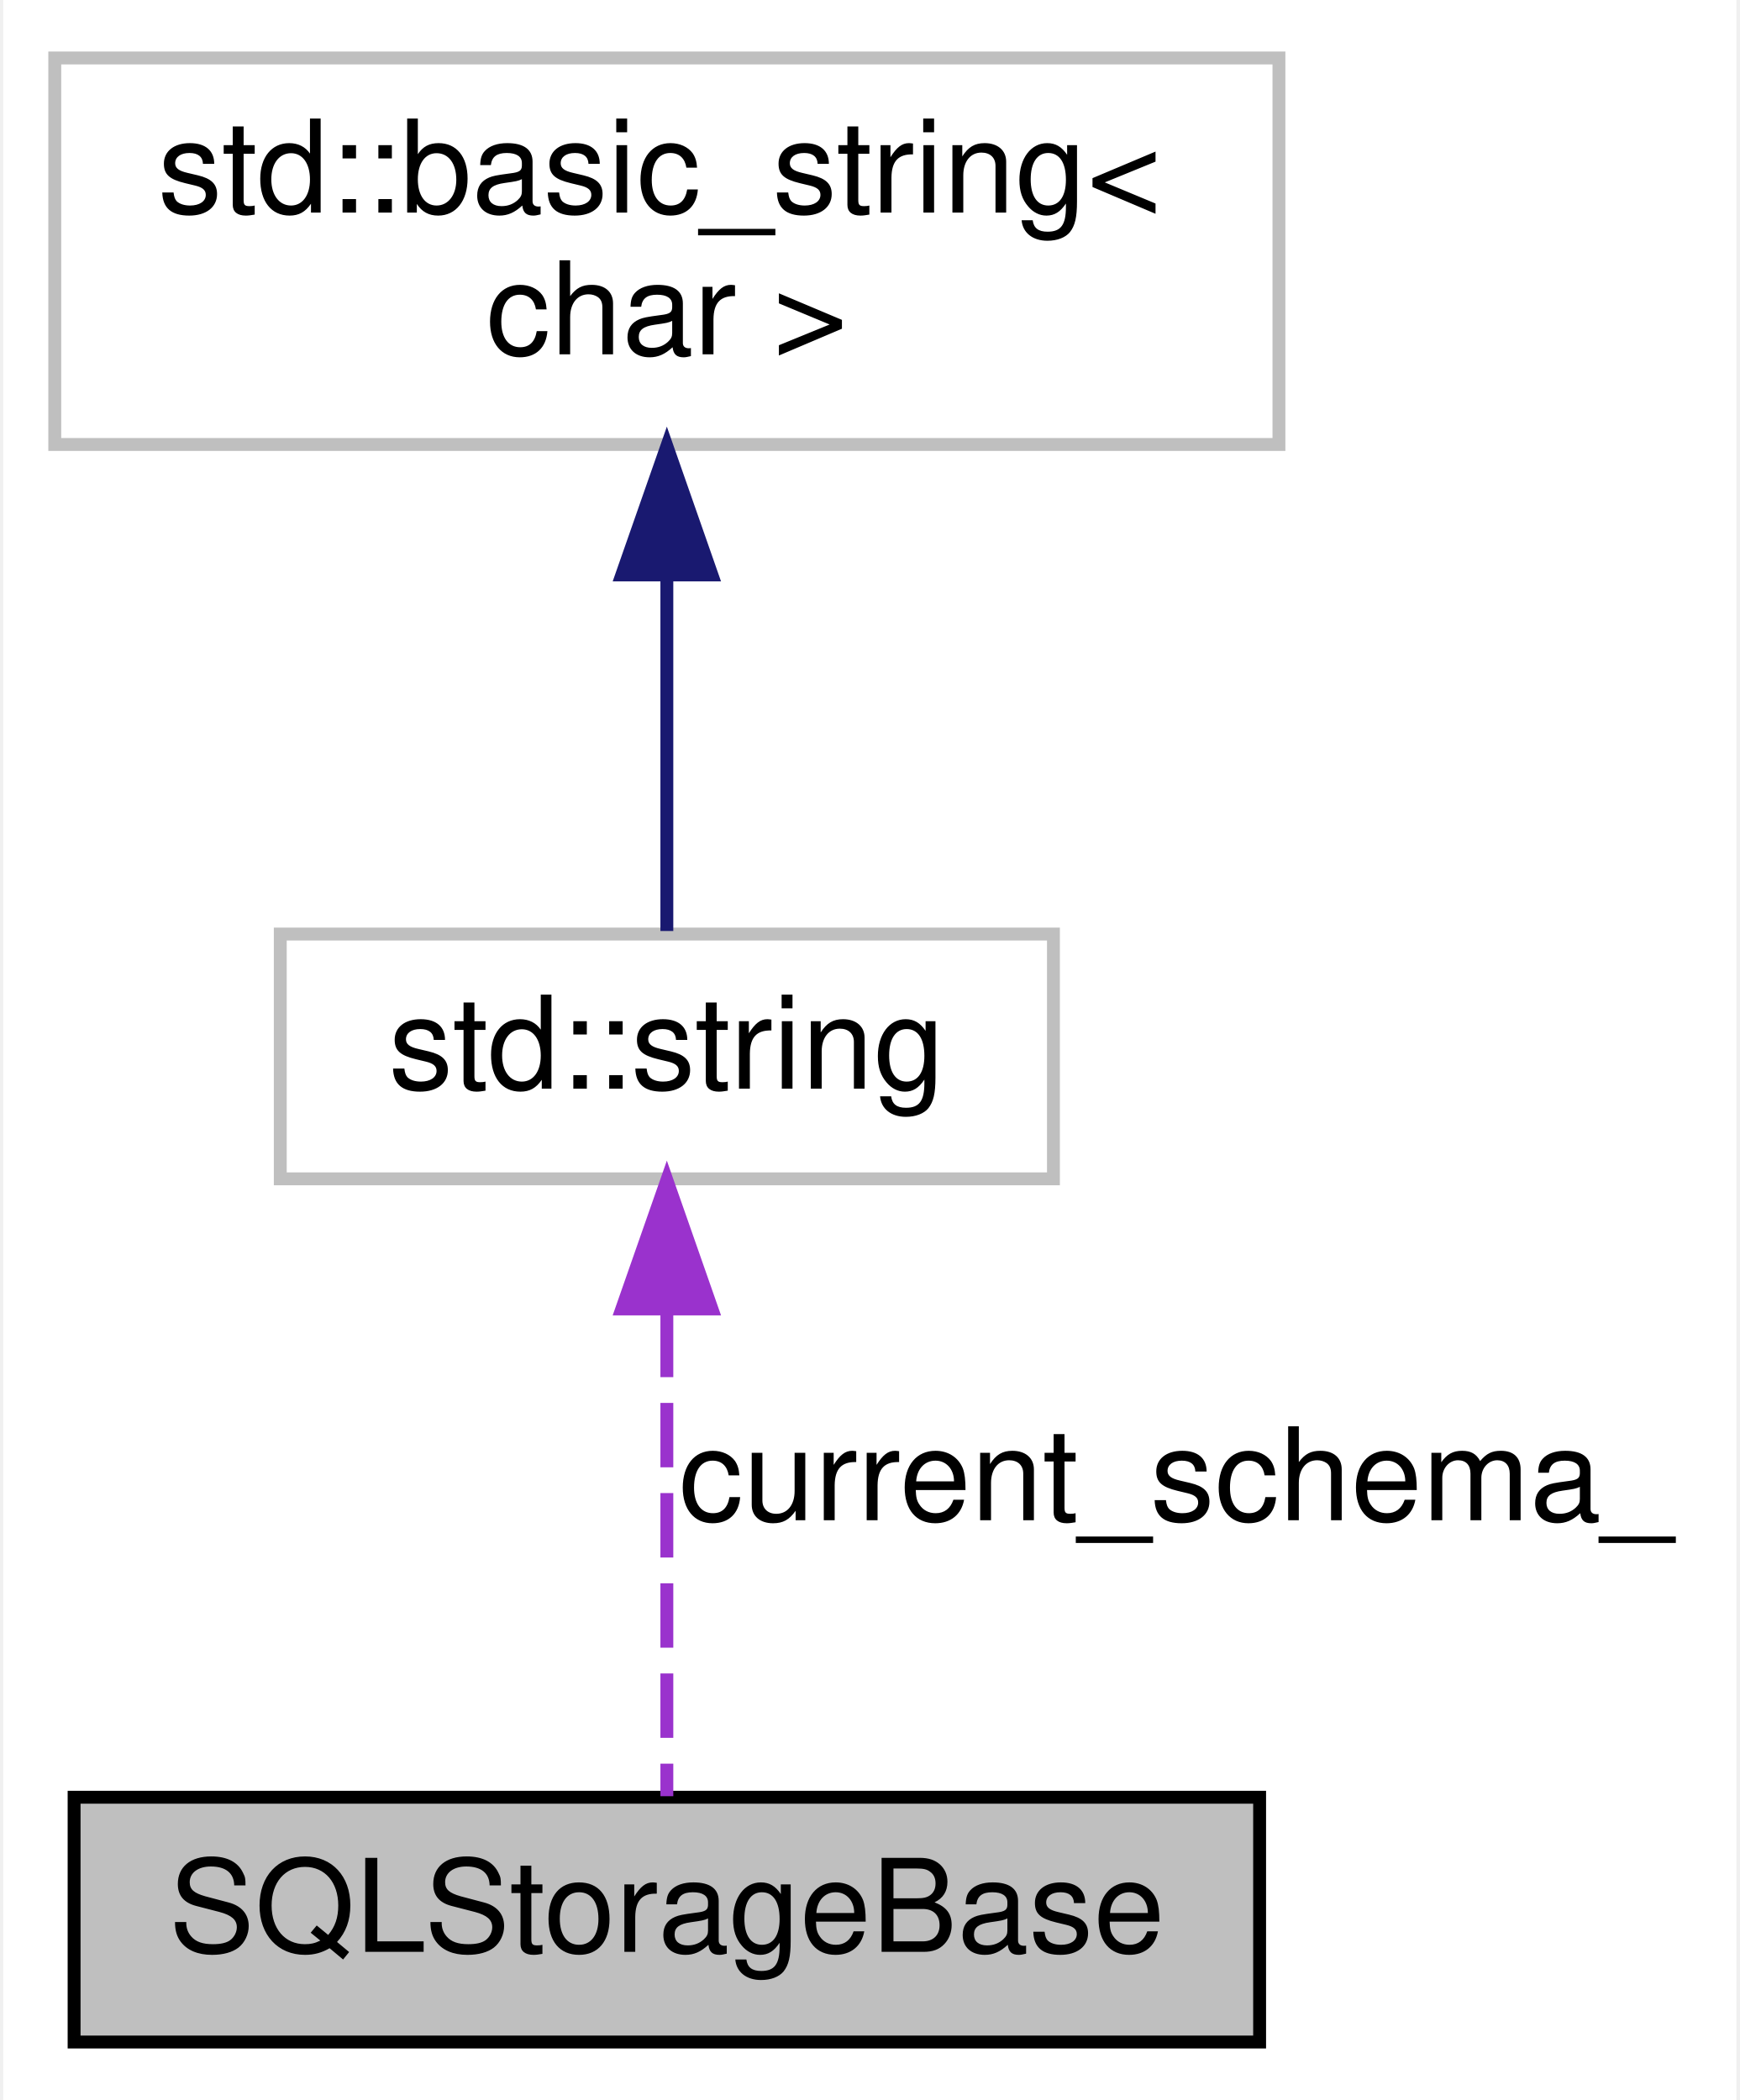
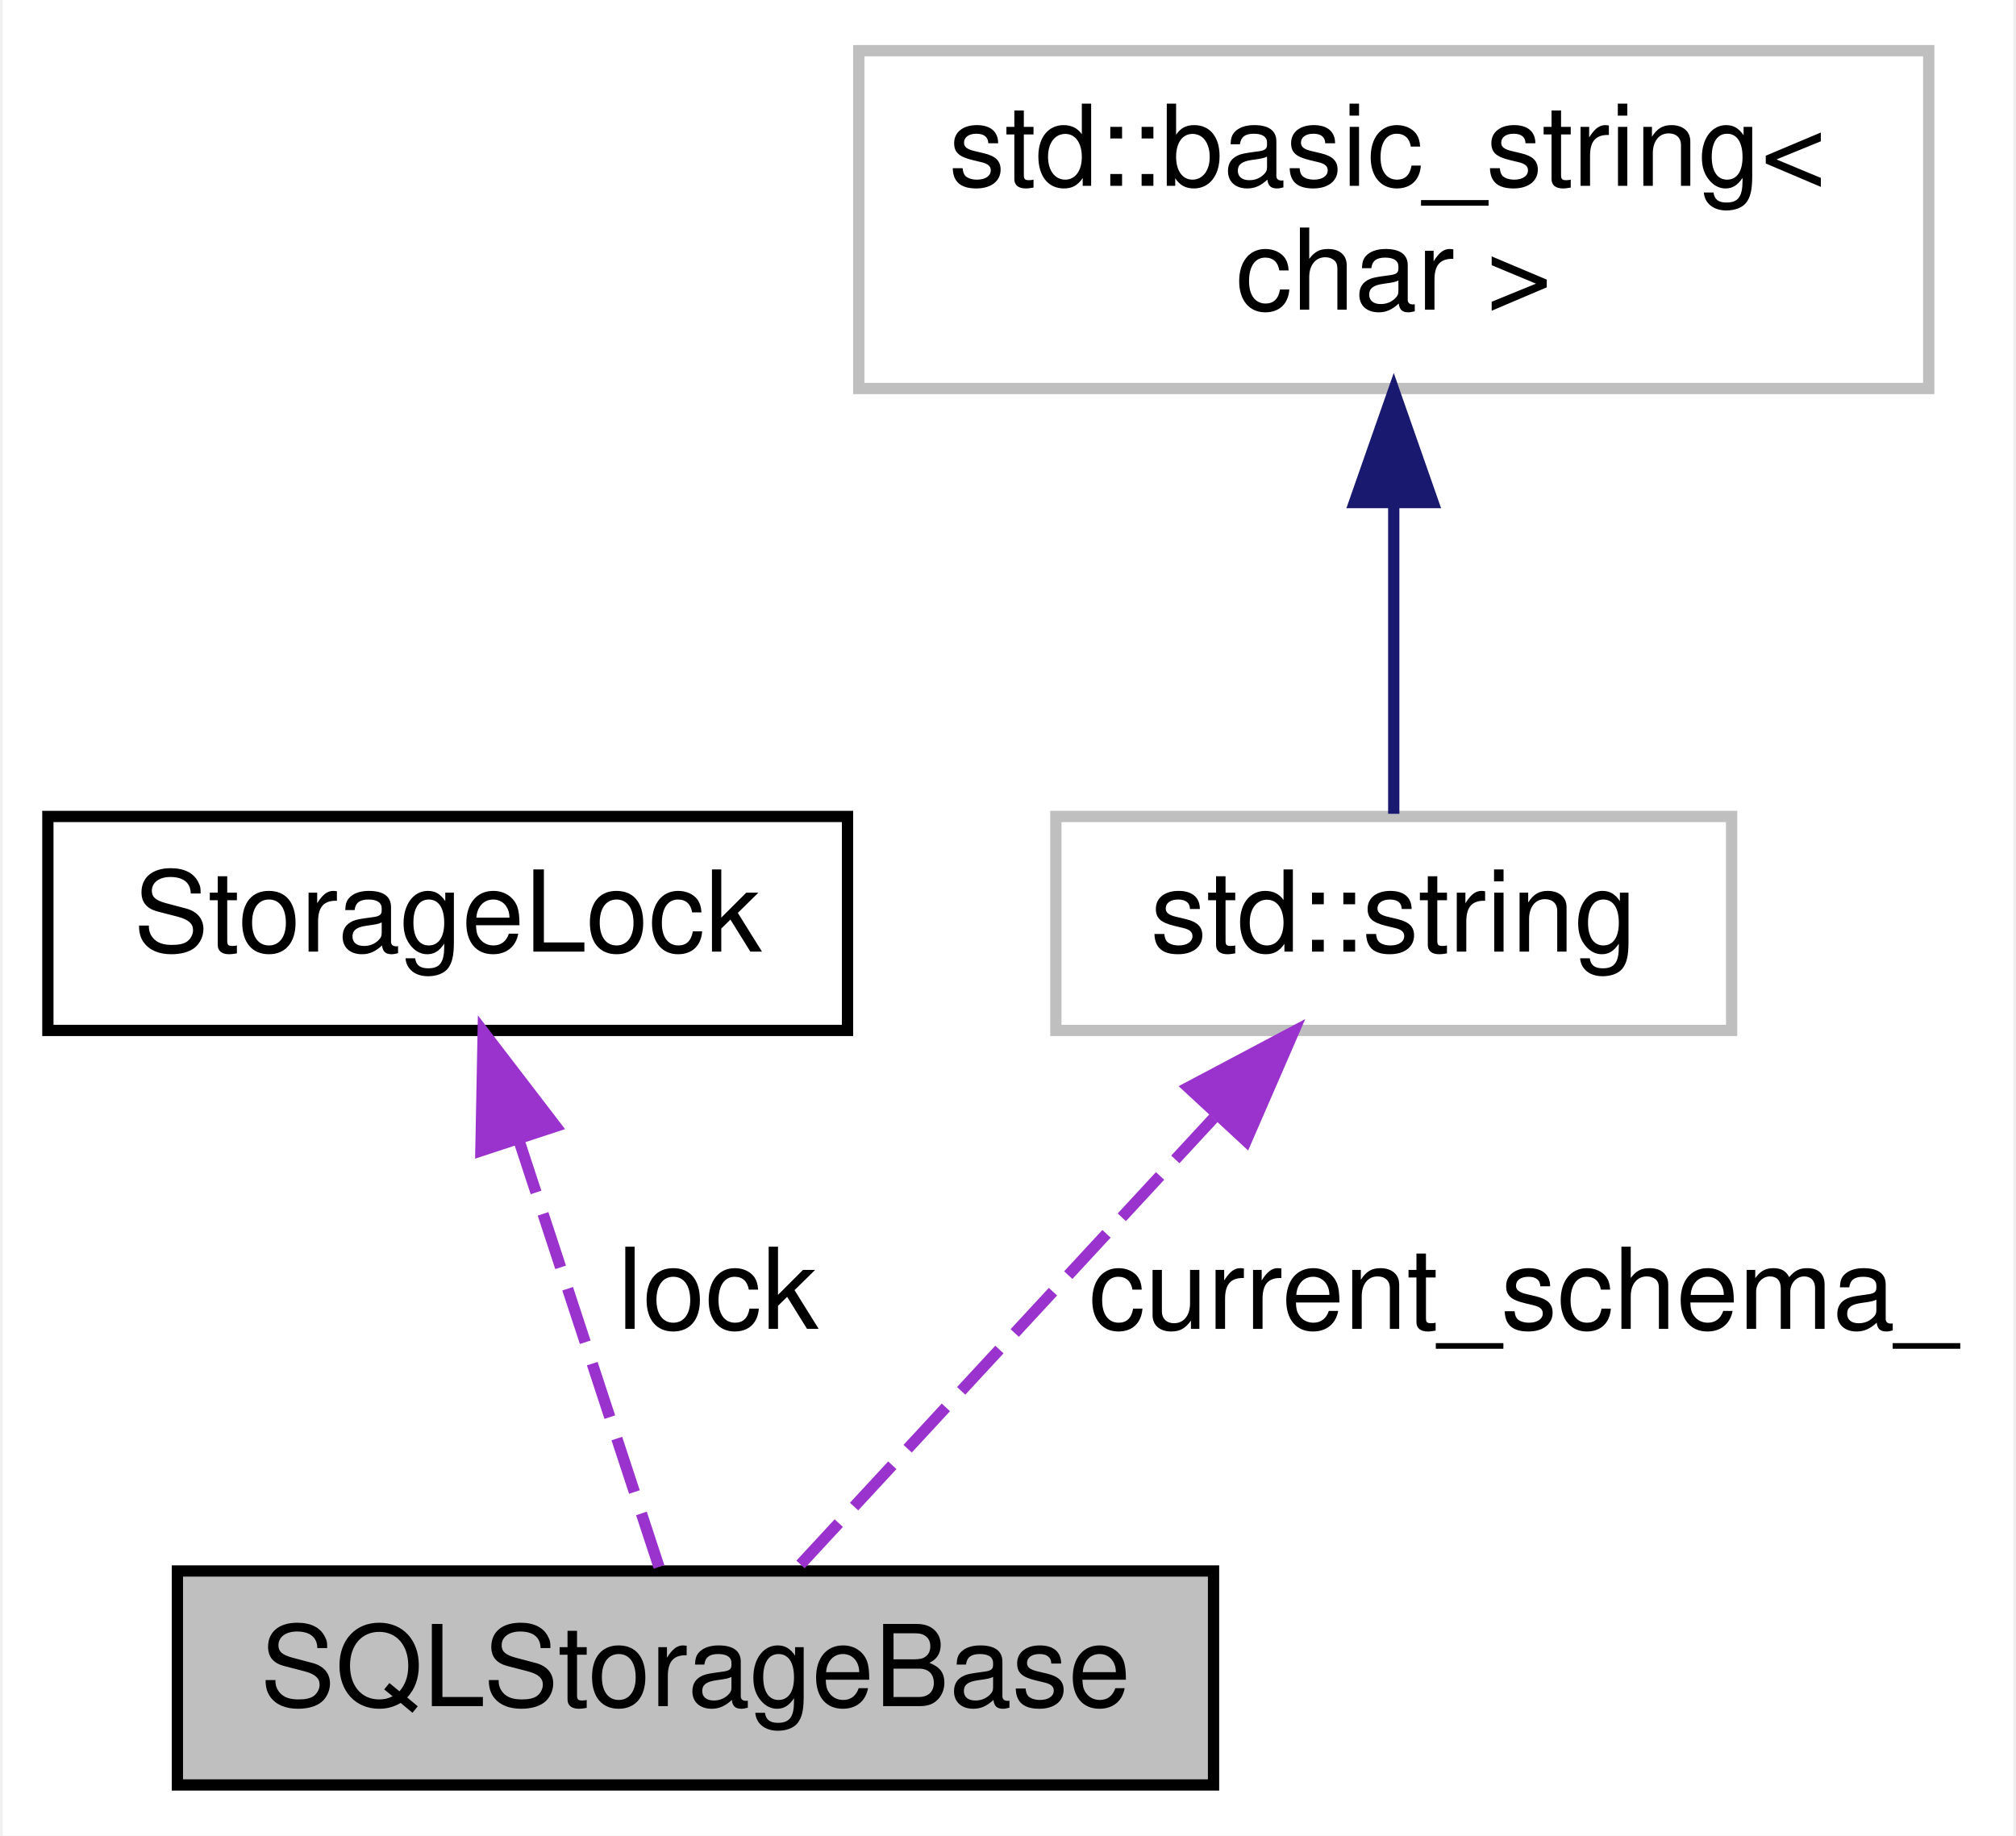
- <svg xmlns="http://www.w3.org/2000/svg" xmlns:xlink="http://www.w3.org/1999/xlink" width="135pt" height="163pt" viewBox="0.00 0.00 134.50 163.00">
+ <svg xmlns="http://www.w3.org/2000/svg" xmlns:xlink="http://www.w3.org/1999/xlink" width="179pt" height="163pt" viewBox="0.00 0.00 178.50 163.00">
  <g id="graph0" class="graph" transform="scale(1 1) rotate(0) translate(4 159)">
-     <polygon fill="#ffffff" stroke="transparent" points="-4,4 -4,-159 130.5,-159 130.5,4 -4,4" />
+     <polygon fill="#ffffff" stroke="transparent" points="-4,4 -4,-159 174.5,-159 174.5,4 -4,4" />
    <g id="node1" class="node">
-       <polygon fill="#bfbfbf" stroke="#000000" points="1.5,-.5 1.5,-19.5 93.5,-19.5 93.5,-.5 1.5,-.5" />
-       <text text-anchor="middle" x="47.5" y="-7.5" font-family="Helvetica,sans-Serif" font-size="10.00" fill="#000000">SQLStorageBase</text>
+       <polygon fill="#bfbfbf" stroke="#000000" points="11.5,-.5 11.5,-19.5 103.5,-19.5 103.5,-.5 11.5,-.5" />
+       <text text-anchor="middle" x="57.5" y="-7.5" font-family="Helvetica,sans-Serif" font-size="10.00" fill="#000000">SQLStorageBase</text>
    </g>
    <g id="node2" class="node">
      <g id="a_node2">
-         <a xlink:title="STL class. ">
-           <polygon fill="#ffffff" stroke="#bfbfbf" points="17.5,-67.5 17.5,-86.5 77.5,-86.5 77.5,-67.5 17.5,-67.5" />
-           <text text-anchor="middle" x="47.5" y="-74.5" font-family="Helvetica,sans-Serif" font-size="10.00" fill="#000000">std::string</text>
+         <a xlink:href="class_storage_lock.html" target="_top" xlink:title="StorageLock">
+           <polygon fill="#ffffff" stroke="#000000" points="0,-67.5 0,-86.5 71,-86.5 71,-67.5 0,-67.5" />
+           <text text-anchor="middle" x="35.5" y="-74.5" font-family="Helvetica,sans-Serif" font-size="10.00" fill="#000000">StorageLock</text>
        </a>
      </g>
    </g>
    <g id="edge1" class="edge">
-       <path fill="none" stroke="#9a32cd" stroke-dasharray="5,2" d="M47.5,-57.108C47.5,-44.714 47.5,-29.326 47.5,-19.582" />
-       <polygon fill="#9a32cd" stroke="#9a32cd" points="44,-57.401 47.5,-67.4 51,-57.401 44,-57.401" />
-       <text text-anchor="middle" x="87" y="-41" font-family="Helvetica,sans-Serif" font-size="10.00" fill="#000000"> current_schema_</text>
+       <path fill="none" stroke="#9a32cd" stroke-dasharray="5,2" d="M41.784,-57.863C45.894,-45.344 51.089,-29.525 54.354,-19.582" />
+       <polygon fill="#9a32cd" stroke="#9a32cd" points="38.447,-56.808 38.652,-67.4 45.097,-58.992 38.447,-56.808" />
+       <text text-anchor="middle" x="59.5" y="-41" font-family="Helvetica,sans-Serif" font-size="10.00" fill="#000000"> lock</text>
    </g>
    <g id="node3" class="node">
      <g id="a_node3">
        <a xlink:title="STL class. ">
-           <polygon fill="#ffffff" stroke="#bfbfbf" points="0,-124.5 0,-154.5 95,-154.5 95,-124.5 0,-124.5" />
-           <text text-anchor="start" x="8" y="-142.5" font-family="Helvetica,sans-Serif" font-size="10.00" fill="#000000">std::basic_string&lt;</text>
-           <text text-anchor="middle" x="47.5" y="-131.5" font-family="Helvetica,sans-Serif" font-size="10.00" fill="#000000"> char &gt;</text>
+           <polygon fill="#ffffff" stroke="#bfbfbf" points="89.5,-67.5 89.5,-86.5 149.5,-86.5 149.5,-67.5 89.5,-67.5" />
+           <text text-anchor="middle" x="119.5" y="-74.5" font-family="Helvetica,sans-Serif" font-size="10.00" fill="#000000">std::string</text>
        </a>
      </g>
    </g>
    <g id="edge2" class="edge">
-       <path fill="none" stroke="#191970" d="M47.5,-114.35C47.5,-104.648 47.5,-94.13 47.5,-86.736" />
-       <polygon fill="#191970" stroke="#191970" points="44,-114.371 47.5,-124.371 51,-114.371 44,-114.371" />
+       <path fill="none" stroke="#9a32cd" stroke-dasharray="5,2" d="M103.505,-59.715C91.684,-46.941 76.028,-30.022 66.367,-19.582" />
+       <polygon fill="#9a32cd" stroke="#9a32cd" points="101.256,-62.438 110.617,-67.4 106.394,-57.684 101.256,-62.438" />
+       <text text-anchor="middle" x="131" y="-41" font-family="Helvetica,sans-Serif" font-size="10.00" fill="#000000"> current_schema_</text>
+     </g>
+     <g id="node4" class="node">
+       <g id="a_node4">
+         <a xlink:title="STL class. ">
+           <polygon fill="#ffffff" stroke="#bfbfbf" points="72,-124.5 72,-154.5 167,-154.5 167,-124.5 72,-124.5" />
+           <text text-anchor="start" x="80" y="-142.5" font-family="Helvetica,sans-Serif" font-size="10.00" fill="#000000">std::basic_string&lt;</text>
+           <text text-anchor="middle" x="119.5" y="-131.5" font-family="Helvetica,sans-Serif" font-size="10.00" fill="#000000"> char &gt;</text>
+         </a>
+       </g>
+     </g>
+     <g id="edge3" class="edge">
+       <path fill="none" stroke="#191970" d="M119.5,-114.35C119.5,-104.648 119.5,-94.13 119.5,-86.736" />
+       <polygon fill="#191970" stroke="#191970" points="116,-114.371 119.5,-124.371 123,-114.371 116,-114.371" />
    </g>
  </g>
</svg>
